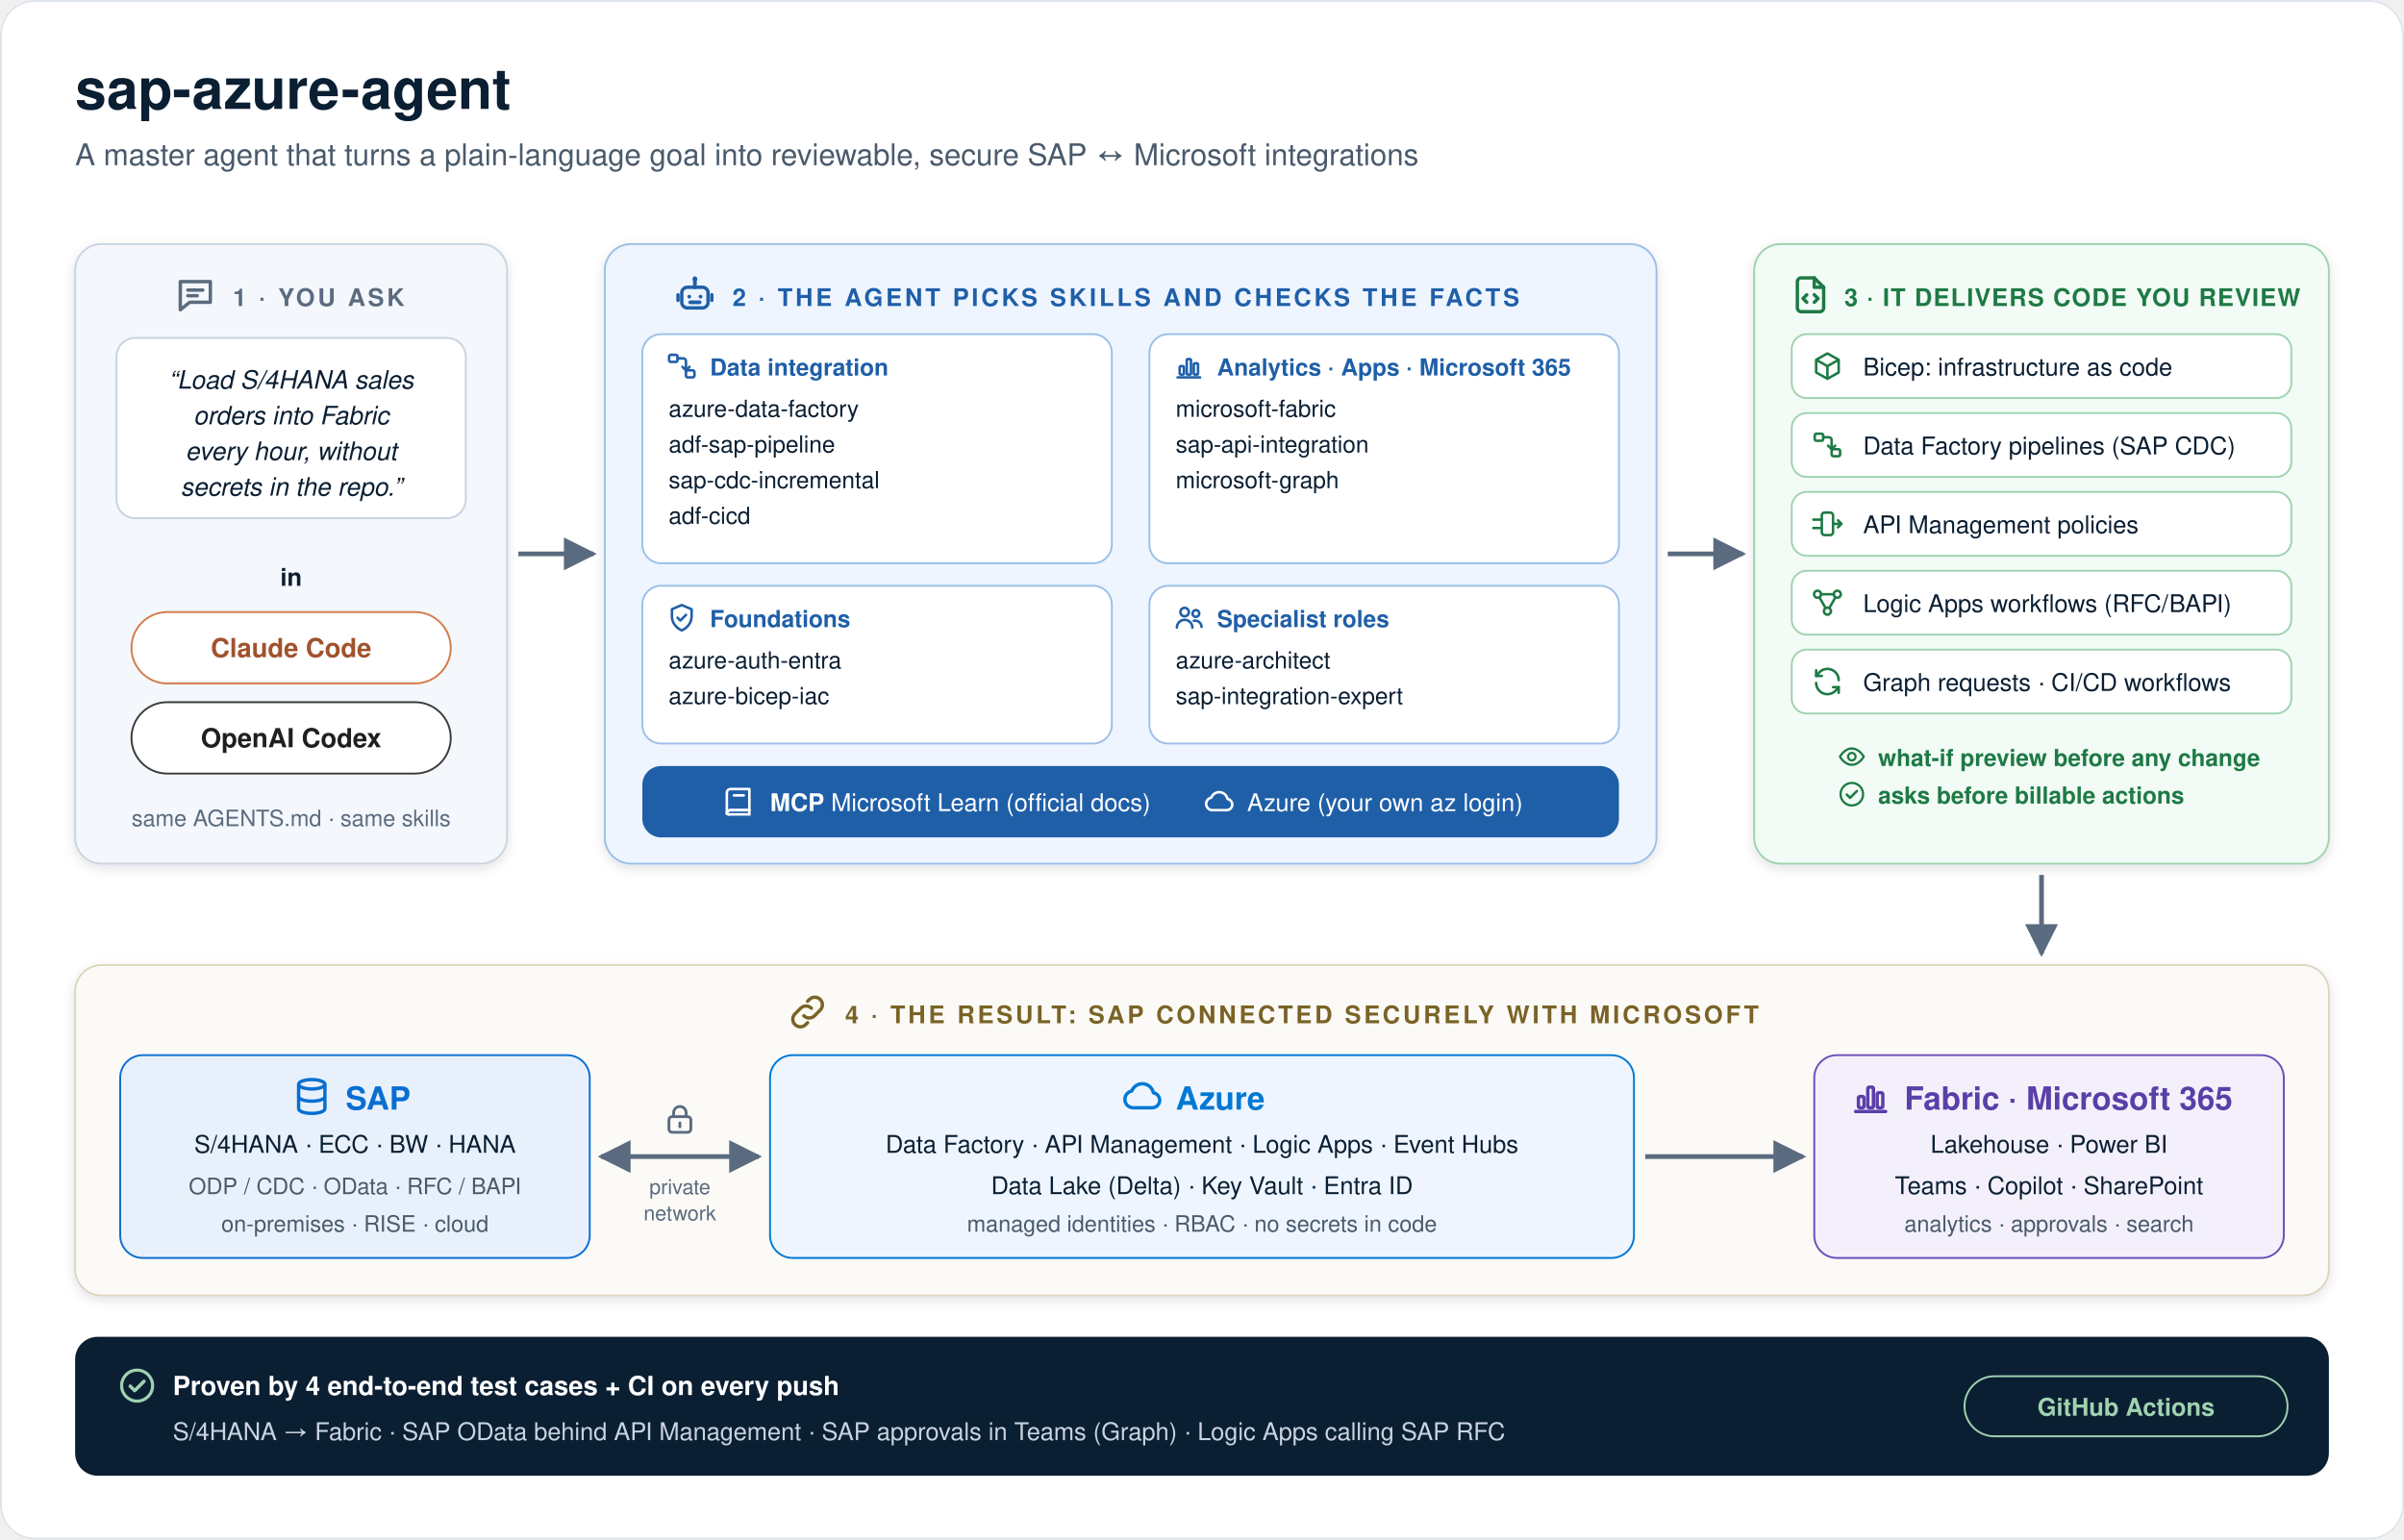
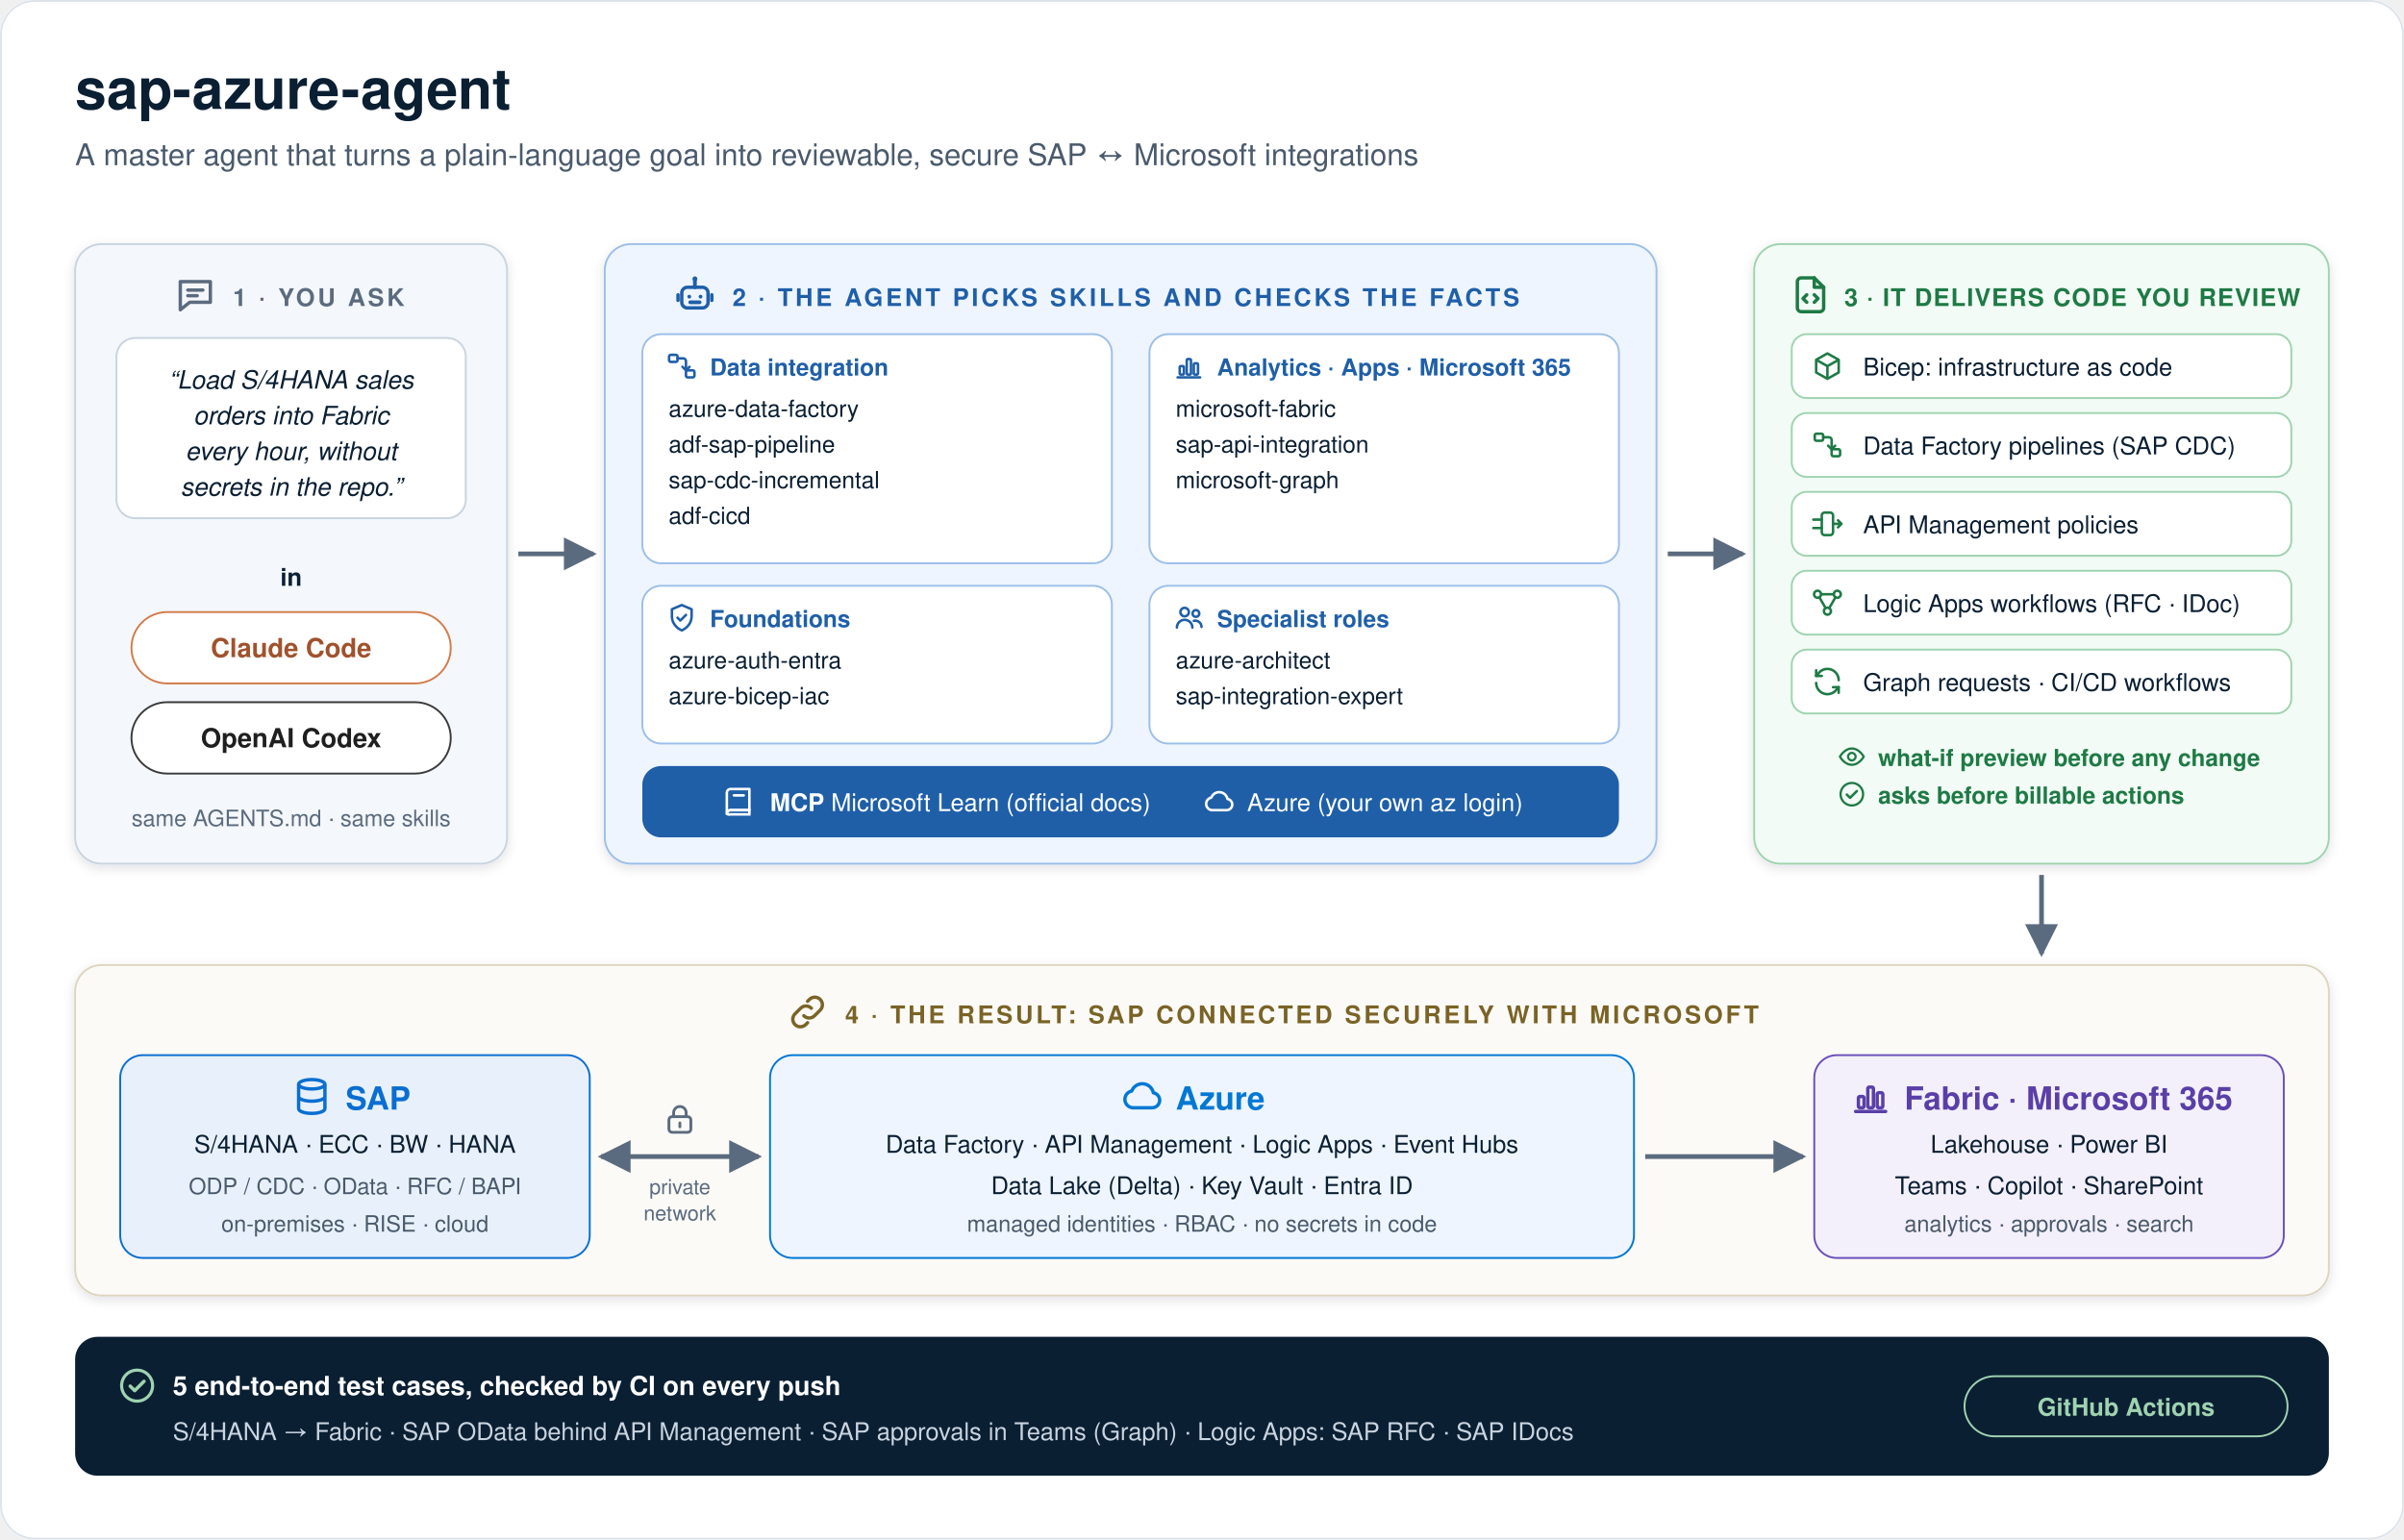
<svg xmlns="http://www.w3.org/2000/svg" width="1280" height="820" viewBox="0 0 1280 820" font-family="Segoe UI, -apple-system, Helvetica, Arial, sans-serif" role="img" aria-labelledby="title desc">
  <defs>
    <marker id="arrow" viewBox="0 0 10 10" refX="9" refY="5" markerWidth="7" markerHeight="7" orient="auto-start-reverse">
      <path d="M0,0 L10,5 L0,10 z" fill="#5b6b7f" />
    </marker>
    <filter id="shadow" x="-5%" y="-5%" width="110%" height="115%">
      <feDropShadow dx="0" dy="2" stdDeviation="3" flood-color="#0b1f33" flood-opacity="0.12" />
    </filter>
    <symbol id="i-chat" viewBox="0 0 24 24">
      <path d="M4 5h16v11H9l-5 4z" fill="none" stroke="currentColor" stroke-width="1.8" stroke-linejoin="round" />
      <path d="M8 9.5h8M8 12.5h5" stroke="currentColor" stroke-width="1.8" stroke-linecap="round" />
    </symbol>
    <symbol id="i-agent" viewBox="0 0 24 24">
      <rect x="5" y="8" width="14" height="11" rx="3" fill="none" stroke="currentColor" stroke-width="1.8" />
      <path d="M12 4v4M9 13h.01M15 13h.01M9.5 16h5" stroke="currentColor" stroke-width="2" stroke-linecap="round" />
      <circle cx="12" cy="3.5" r="1.3" fill="currentColor" />
      <path d="M3 12v3M21 12v3" stroke="currentColor" stroke-width="1.8" stroke-linecap="round" />
    </symbol>
    <symbol id="i-code" viewBox="0 0 24 24">
      <path d="M14 3H7a2 2 0 0 0-2 2v14a2 2 0 0 0 2 2h10a2 2 0 0 0 2-2V8z" fill="none" stroke="currentColor" stroke-width="1.8" stroke-linejoin="round" />
      <path d="M14 3v5h5M10 12l-2 2 2 2M14 12l2 2-2 2" fill="none" stroke="currentColor" stroke-width="1.8" stroke-linecap="round" stroke-linejoin="round" />
    </symbol>
    <symbol id="i-link" viewBox="0 0 24 24">
      <path d="M10 14a4 4 0 0 0 5.7 0l3-3a4 4 0 0 0-5.7-5.7l-1 1M14 10a4 4 0 0 0-5.7 0l-3 3a4 4 0 0 0 5.7 5.7l1-1" fill="none" stroke="currentColor" stroke-width="1.8" stroke-linecap="round" />
    </symbol>
    <symbol id="i-flow" viewBox="0 0 24 24">
      <rect x="3" y="4" width="6" height="5" rx="1.2" fill="none" stroke="currentColor" stroke-width="1.8" />
      <rect x="15" y="15" width="6" height="5" rx="1.2" fill="none" stroke="currentColor" stroke-width="1.8" />
      <path d="M9 6.5h4a2 2 0 0 1 2 2v6.5" fill="none" stroke="currentColor" stroke-width="1.8" stroke-linecap="round" />
      <path d="M12.5 12.5l2.5 2.5 2.5-2.5" fill="none" stroke="currentColor" stroke-width="1.8" stroke-linecap="round" stroke-linejoin="round" />
    </symbol>
    <symbol id="i-chart" viewBox="0 0 24 24">
      <path d="M4 20h16" stroke="currentColor" stroke-width="1.8" stroke-linecap="round" />
      <rect x="5.5" y="12" width="3" height="6" rx=".8" fill="none" stroke="currentColor" stroke-width="1.8" />
      <rect x="10.5" y="7" width="3" height="11" rx=".8" fill="none" stroke="currentColor" stroke-width="1.8" />
      <rect x="15.5" y="10" width="3" height="8" rx=".8" fill="none" stroke="currentColor" stroke-width="1.8" />
    </symbol>
    <symbol id="i-shield" viewBox="0 0 24 24">
      <path d="M12 3l7 3v5c0 4.5-3 8.3-7 10-4-1.7-7-5.5-7-10V6z" fill="none" stroke="currentColor" stroke-width="1.8" stroke-linejoin="round" />
      <path d="M9 12l2 2 4-4" fill="none" stroke="currentColor" stroke-width="1.8" stroke-linecap="round" stroke-linejoin="round" />
    </symbol>
    <symbol id="i-people" viewBox="0 0 24 24">
      <circle cx="9" cy="8" r="3" fill="none" stroke="currentColor" stroke-width="1.8" />
      <path d="M3.5 19a5.5 5.5 0 0 1 11 0" fill="none" stroke="currentColor" stroke-width="1.8" stroke-linecap="round" />
      <circle cx="17" cy="9" r="2.4" fill="none" stroke="currentColor" stroke-width="1.8" />
      <path d="M15.5 14.2A4.5 4.5 0 0 1 21 18.5" fill="none" stroke="currentColor" stroke-width="1.8" stroke-linecap="round" />
    </symbol>
    <symbol id="i-book" viewBox="0 0 24 24">
      <path d="M4 5.5A2.5 2.5 0 0 1 6.5 3H20v15H6.5A2.5 2.5 0 0 0 4 20.5z" fill="none" stroke="currentColor" stroke-width="1.8" stroke-linejoin="round" />
      <path d="M4 20.5A2.5 2.5 0 0 1 6.5 18H20v3H6.5A2.5 2.5 0 0 1 4 20.5zM9 7.5h7" fill="none" stroke="currentColor" stroke-width="1.8" stroke-linecap="round" />
    </symbol>
    <symbol id="i-cloud" viewBox="0 0 24 24">
      <path d="M7 18h10.5a4 4 0 0 0 .6-7.95A6 6 0 0 0 6.6 9.1 4.5 4.5 0 0 0 7 18z" fill="none" stroke="currentColor" stroke-width="1.8" stroke-linejoin="round" />
    </symbol>
    <symbol id="i-cube" viewBox="0 0 24 24">
      <path d="M12 3l8 4.5v9L12 21l-8-4.5v-9z" fill="none" stroke="currentColor" stroke-width="1.8" stroke-linejoin="round" />
      <path d="M4 7.5l8 4.5 8-4.5M12 12v9" fill="none" stroke="currentColor" stroke-width="1.8" stroke-linejoin="round" />
    </symbol>
    <symbol id="i-gateway" viewBox="0 0 24 24">
      <rect x="8" y="4" width="8" height="16" rx="2" fill="none" stroke="currentColor" stroke-width="1.8" />
      <path d="M2 9h6M2 15h6M16 12h6M19.5 9.5L22 12l-2.5 2.5" fill="none" stroke="currentColor" stroke-width="1.8" stroke-linecap="round" stroke-linejoin="round" />
    </symbol>
    <symbol id="i-nodes" viewBox="0 0 24 24">
      <circle cx="5" cy="6" r="2.5" fill="none" stroke="currentColor" stroke-width="1.8" />
      <circle cx="19" cy="6" r="2.5" fill="none" stroke="currentColor" stroke-width="1.8" />
      <circle cx="12" cy="18" r="2.5" fill="none" stroke="currentColor" stroke-width="1.8" />
      <path d="M7.5 6h9M6.3 8.2l4.4 7.6M17.7 8.2l-4.4 7.6" stroke="currentColor" stroke-width="1.8" stroke-linecap="round" />
    </symbol>
    <symbol id="i-loop" viewBox="0 0 24 24">
      <path d="M20 11a8 8 0 0 0-14.3-4.9L4 8M4 13a8 8 0 0 0 14.3 4.9L20 16" fill="none" stroke="currentColor" stroke-width="1.8" stroke-linecap="round" />
      <path d="M4 4v4h4M20 20v-4h-4" fill="none" stroke="currentColor" stroke-width="1.8" stroke-linecap="round" stroke-linejoin="round" />
    </symbol>
    <symbol id="i-db" viewBox="0 0 24 24">
      <ellipse cx="12" cy="5.5" rx="7" ry="2.5" fill="none" stroke="currentColor" stroke-width="1.8" />
      <path d="M5 5.5v13c0 1.4 3.1 2.5 7 2.5s7-1.1 7-2.5v-13M5 12c0 1.4 3.1 2.5 7 2.5s7-1.1 7-2.5" fill="none" stroke="currentColor" stroke-width="1.8" />
    </symbol>
    <symbol id="i-lock" viewBox="0 0 24 24">
      <rect x="5" y="10.5" width="14" height="10" rx="2" fill="none" stroke="currentColor" stroke-width="1.8" />
      <path d="M8 10.5V8a4 4 0 0 1 8 0v2.5M12 14.5v2.5" fill="none" stroke="currentColor" stroke-width="1.8" stroke-linecap="round" />
    </symbol>
    <symbol id="i-check" viewBox="0 0 24 24">
      <circle cx="12" cy="12" r="9" fill="none" stroke="currentColor" stroke-width="1.8" />
      <path d="M8 12.3l2.6 2.6L16 9.5" fill="none" stroke="currentColor" stroke-width="2" stroke-linecap="round" stroke-linejoin="round" />
    </symbol>
    <symbol id="i-eye" viewBox="0 0 24 24">
      <path d="M2.5 12S6 5.5 12 5.5 21.5 12 21.5 12 18 18.5 12 18.5 2.5 12 2.5 12z" fill="none" stroke="currentColor" stroke-width="1.8" stroke-linejoin="round" />
      <circle cx="12" cy="12" r="3" fill="none" stroke="currentColor" stroke-width="1.8" />
    </symbol>
  </defs>
  <rect x="0" y="0" width="1280" height="820" rx="18" fill="#ffffff" />
  <rect x="0.5" y="0.5" width="1279" height="819" rx="18" fill="none" stroke="#dde3ea" />
  <text x="40" y="58" font-size="30" font-weight="700" fill="#0b1f33">sap-azure-agent</text>
  <text x="40" y="88" font-size="16" fill="#4a5a6c">A master agent that turns a plain-language goal into reviewable, secure SAP ↔ Microsoft integrations</text>
  <g filter="url(#shadow)">
    <rect x="40" y="130" width="230" height="330" rx="14" fill="#f4f7fb" stroke="#c9d4e0" />
  </g>
  <use href="#i-chat" x="92" y="145" width="24" height="24" color="#5b6b7f" />
  <text x="124" y="163" font-size="13" font-weight="700" fill="#5b6b7f" letter-spacing="1.5">1 · YOU ASK</text>
  <rect x="62" y="180" width="186" height="96" rx="10" fill="#ffffff" stroke="#c9d4e0" />
  <text x="155" y="207" font-size="13.5" fill="#0b1f33" text-anchor="middle" font-style="italic">“Load S/4HANA sales</text>
  <text x="155" y="226" font-size="13.5" fill="#0b1f33" text-anchor="middle" font-style="italic">orders into Fabric</text>
  <text x="155" y="245" font-size="13.5" fill="#0b1f33" text-anchor="middle" font-style="italic">every hour, without</text>
  <text x="155" y="264" font-size="13.5" fill="#0b1f33" text-anchor="middle" font-style="italic">secrets in the repo.”</text>
  <text x="155" y="312" font-size="13" font-weight="600" fill="#0b1f33" text-anchor="middle">in</text>
  <rect x="70" y="326" width="170" height="38" rx="19" fill="#ffffff" stroke="#d27c4b" />
  <text x="155" y="350" font-size="14" font-weight="600" fill="#a0522d" text-anchor="middle">Claude Code</text>
  <rect x="70" y="374" width="170" height="38" rx="19" fill="#ffffff" stroke="#3b3b3b" />
  <text x="155" y="398" font-size="14" font-weight="600" fill="#1f1f1f" text-anchor="middle">OpenAI Codex</text>
  <text x="155" y="440" font-size="12" fill="#5b6b7f" text-anchor="middle">same AGENTS.md · same skills</text>
  <line x1="276" y1="295" x2="316" y2="295" stroke="#5b6b7f" stroke-width="2.5" marker-end="url(#arrow)" />
  <g filter="url(#shadow)">
    <rect x="322" y="130" width="560" height="330" rx="14" fill="#eef5ff" stroke="#9cbfe8" />
  </g>
  <use href="#i-agent" x="358" y="145" width="24" height="24" color="#1f5fa8" />
  <text x="390" y="163" font-size="13" font-weight="700" fill="#1f5fa8" letter-spacing="1.5">2 · THE AGENT PICKS SKILLS AND CHECKS THE FACTS</text>
  <g font-size="12.5">
    <rect x="342" y="178" width="250" height="122" rx="10" fill="#ffffff" stroke="#9cbfe8" />
    <use href="#i-flow" x="354" y="186" width="18" height="18" color="#1f5fa8" />
    <text x="378" y="200" font-weight="700" fill="#1f5fa8">Data integration</text>
    <text x="356" y="222" fill="#0b1f33">azure-data-factory</text>
    <text x="356" y="241" fill="#0b1f33">adf-sap-pipeline</text>
    <text x="356" y="260" fill="#0b1f33">sap-cdc-incremental</text>
    <text x="356" y="279" fill="#0b1f33">adf-cicd</text>
    <rect x="612" y="178" width="250" height="122" rx="10" fill="#ffffff" stroke="#9cbfe8" />
    <use href="#i-chart" x="624" y="186" width="18" height="18" color="#1f5fa8" />
    <text x="648" y="200" font-weight="700" fill="#1f5fa8">Analytics · Apps · Microsoft 365</text>
    <text x="626" y="222" fill="#0b1f33">microsoft-fabric</text>
    <text x="626" y="241" fill="#0b1f33">sap-api-integration</text>
    <text x="626" y="260" fill="#0b1f33">microsoft-graph</text>
    <rect x="342" y="312" width="250" height="84" rx="10" fill="#ffffff" stroke="#9cbfe8" />
    <use href="#i-shield" x="354" y="320" width="18" height="18" color="#1f5fa8" />
    <text x="378" y="334" font-weight="700" fill="#1f5fa8">Foundations</text>
    <text x="356" y="356" fill="#0b1f33">azure-auth-entra</text>
    <text x="356" y="375" fill="#0b1f33">azure-bicep-iac</text>
    <rect x="612" y="312" width="250" height="84" rx="10" fill="#ffffff" stroke="#9cbfe8" />
    <use href="#i-people" x="624" y="320" width="18" height="18" color="#1f5fa8" />
    <text x="648" y="334" font-weight="700" fill="#1f5fa8">Specialist roles</text>
    <text x="626" y="356" fill="#0b1f33">azure-architect</text>
    <text x="626" y="375" fill="#0b1f33">sap-integration-expert</text>
  </g>
  <rect x="342" y="408" width="520" height="38" rx="10" fill="#1f5fa8" />
  <use href="#i-book" x="384" y="418" width="18" height="18" color="#ffffff" />
  <text x="410" y="432" font-size="13" fill="#ffffff">
    <tspan font-weight="700">MCP</tspan>  Microsoft Learn (official docs)</text>
  <use href="#i-cloud" x="640" y="418" width="18" height="18" color="#ffffff" />
  <text x="664" y="432" font-size="13" fill="#ffffff">Azure (your own az login)</text>
  <line x1="888" y1="295" x2="928" y2="295" stroke="#5b6b7f" stroke-width="2.5" marker-end="url(#arrow)" />
  <g filter="url(#shadow)">
    <rect x="934" y="130" width="306" height="330" rx="14" fill="#f2fbf5" stroke="#9fd3b0" />
  </g>
  <use href="#i-code" x="952" y="145" width="24" height="24" color="#1e7a45" />
  <text x="982" y="163" font-size="13" font-weight="700" fill="#1e7a45" letter-spacing="0.6">3 · IT DELIVERS CODE YOU REVIEW</text>
  <g font-size="13" fill="#0b1f33">
    <rect x="954" y="178" width="266" height="34" rx="8" fill="#ffffff" stroke="#9fd3b0" />
    <use href="#i-cube" x="964" y="186" width="18" height="18" color="#1e7a45" />
    <text x="992" y="200">Bicep: infrastructure as code</text>
    <rect x="954" y="220" width="266" height="34" rx="8" fill="#ffffff" stroke="#9fd3b0" />
    <use href="#i-flow" x="964" y="228" width="18" height="18" color="#1e7a45" />
    <text x="992" y="242">Data Factory pipelines (SAP CDC)</text>
    <rect x="954" y="262" width="266" height="34" rx="8" fill="#ffffff" stroke="#9fd3b0" />
    <use href="#i-gateway" x="964" y="270" width="18" height="18" color="#1e7a45" />
    <text x="992" y="284">API Management policies</text>
    <rect x="954" y="304" width="266" height="34" rx="8" fill="#ffffff" stroke="#9fd3b0" />
    <use href="#i-nodes" x="964" y="312" width="18" height="18" color="#1e7a45" />
-     <text x="992" y="326">Logic Apps workflows (RFC/BAPI)</text>
+     <text x="992" y="326">Logic Apps workflows (RFC · IDoc)</text>
    <rect x="954" y="346" width="266" height="34" rx="8" fill="#ffffff" stroke="#9fd3b0" />
    <use href="#i-loop" x="964" y="354" width="18" height="18" color="#1e7a45" />
    <text x="992" y="368">Graph requests · CI/CD workflows</text>
  </g>
  <use href="#i-eye" x="978" y="395" width="16" height="16" color="#1e7a45" />
  <text x="1000" y="408" font-size="12.5" fill="#1e7a45" font-weight="600">what-if preview before any change</text>
  <use href="#i-check" x="978" y="415" width="16" height="16" color="#1e7a45" />
  <text x="1000" y="428" font-size="12.5" fill="#1e7a45" font-weight="600">asks before billable actions</text>
  <line x1="1087" y1="466" x2="1087" y2="508" stroke="#5b6b7f" stroke-width="2.5" marker-end="url(#arrow)" />
  <g filter="url(#shadow)">
    <rect x="40" y="514" width="1200" height="176" rx="14" fill="#fbfaf6" stroke="#ddd5bf" />
  </g>
  <use href="#i-link" x="418" y="527" width="24" height="24" color="#7a6326" />
  <text x="450" y="545" font-size="13" font-weight="700" fill="#7a6326" letter-spacing="1.5">4 · THE RESULT: SAP CONNECTED SECURELY WITH MICROSOFT</text>
  <rect x="64" y="562" width="250" height="108" rx="12" fill="#e8f1fb" stroke="#0a6ed1" />
  <use href="#i-db" x="154" y="572" width="24" height="24" color="#0a6ed1" />
  <text x="184" y="591" font-size="17" font-weight="700" fill="#0a6ed1">SAP</text>
  <text x="189" y="614" font-size="13" fill="#0b1f33" text-anchor="middle">S/4HANA · ECC · BW · HANA</text>
  <text x="189" y="636" font-size="12" fill="#4a5a6c" text-anchor="middle">ODP / CDC · OData · RFC / BAPI</text>
  <text x="189" y="656" font-size="12" fill="#4a5a6c" text-anchor="middle">on-premises · RISE · cloud</text>
  <line x1="320" y1="616" x2="404" y2="616" stroke="#5b6b7f" stroke-width="2.5" marker-start="url(#arrow)" marker-end="url(#arrow)" />
  <use href="#i-lock" x="352" y="586" width="20" height="20" color="#5b6b7f" />
  <text x="362" y="636" font-size="11" fill="#5b6b7f" text-anchor="middle">private</text>
  <text x="362" y="650" font-size="11" fill="#5b6b7f" text-anchor="middle">network</text>
  <rect x="410" y="562" width="460" height="108" rx="12" fill="#eef5ff" stroke="#0078d4" />
  <use href="#i-cloud" x="596" y="572" width="24" height="24" color="#0078d4" />
  <text x="626" y="591" font-size="17" font-weight="700" fill="#0078d4">Azure</text>
  <text x="640" y="614" font-size="13" fill="#0b1f33" text-anchor="middle">Data Factory · API Management · Logic Apps · Event Hubs</text>
  <text x="640" y="636" font-size="13" fill="#0b1f33" text-anchor="middle">Data Lake (Delta) · Key Vault · Entra ID</text>
  <text x="640" y="656" font-size="12" fill="#4a5a6c" text-anchor="middle">managed identities · RBAC · no secrets in code</text>
  <line x1="876" y1="616" x2="960" y2="616" stroke="#5b6b7f" stroke-width="2.5" marker-end="url(#arrow)" />
  <rect x="966" y="562" width="250" height="108" rx="12" fill="#f3f0fb" stroke="#6b4fbb" />
  <use href="#i-chart" x="984" y="572" width="24" height="24" color="#5a3fa8" />
  <text x="1014" y="591" font-size="17" font-weight="700" fill="#5a3fa8">Fabric · Microsoft 365</text>
  <text x="1091" y="614" font-size="13" fill="#0b1f33" text-anchor="middle">Lakehouse · Power BI</text>
  <text x="1091" y="636" font-size="13" fill="#0b1f33" text-anchor="middle">Teams · Copilot · SharePoint</text>
  <text x="1091" y="656" font-size="12" fill="#4a5a6c" text-anchor="middle">analytics · approvals · search</text>
  <rect x="40" y="712" width="1200" height="74" rx="12" fill="#0b1f33" />
  <use href="#i-check" x="62" y="727" width="22" height="22" color="#9fd3b0" />
-   <text x="92" y="743" font-size="14" font-weight="700" fill="#ffffff">Proven by 4 end-to-end test cases + CI on every push</text>
-   <text x="92" y="767" font-size="13" fill="#c9d4e0">S/4HANA → Fabric   ·   SAP OData behind API Management   ·   SAP approvals in Teams (Graph)   ·   Logic Apps calling SAP RFC</text>
+   <text x="92" y="743" font-size="14" font-weight="700" fill="#ffffff">5 end-to-end test cases, checked by CI on every push</text>
+   <text x="92" y="767" font-size="13" fill="#c9d4e0">S/4HANA → Fabric   ·   SAP OData behind API Management   ·   SAP approvals in Teams (Graph)   ·   Logic Apps: SAP RFC · SAP IDocs</text>
  <rect x="1046" y="733" width="172" height="32" rx="16" fill="none" stroke="#9fd3b0" />
  <text x="1132" y="754" font-size="13" font-weight="700" fill="#9fd3b0" text-anchor="middle">GitHub Actions</text>
</svg>
